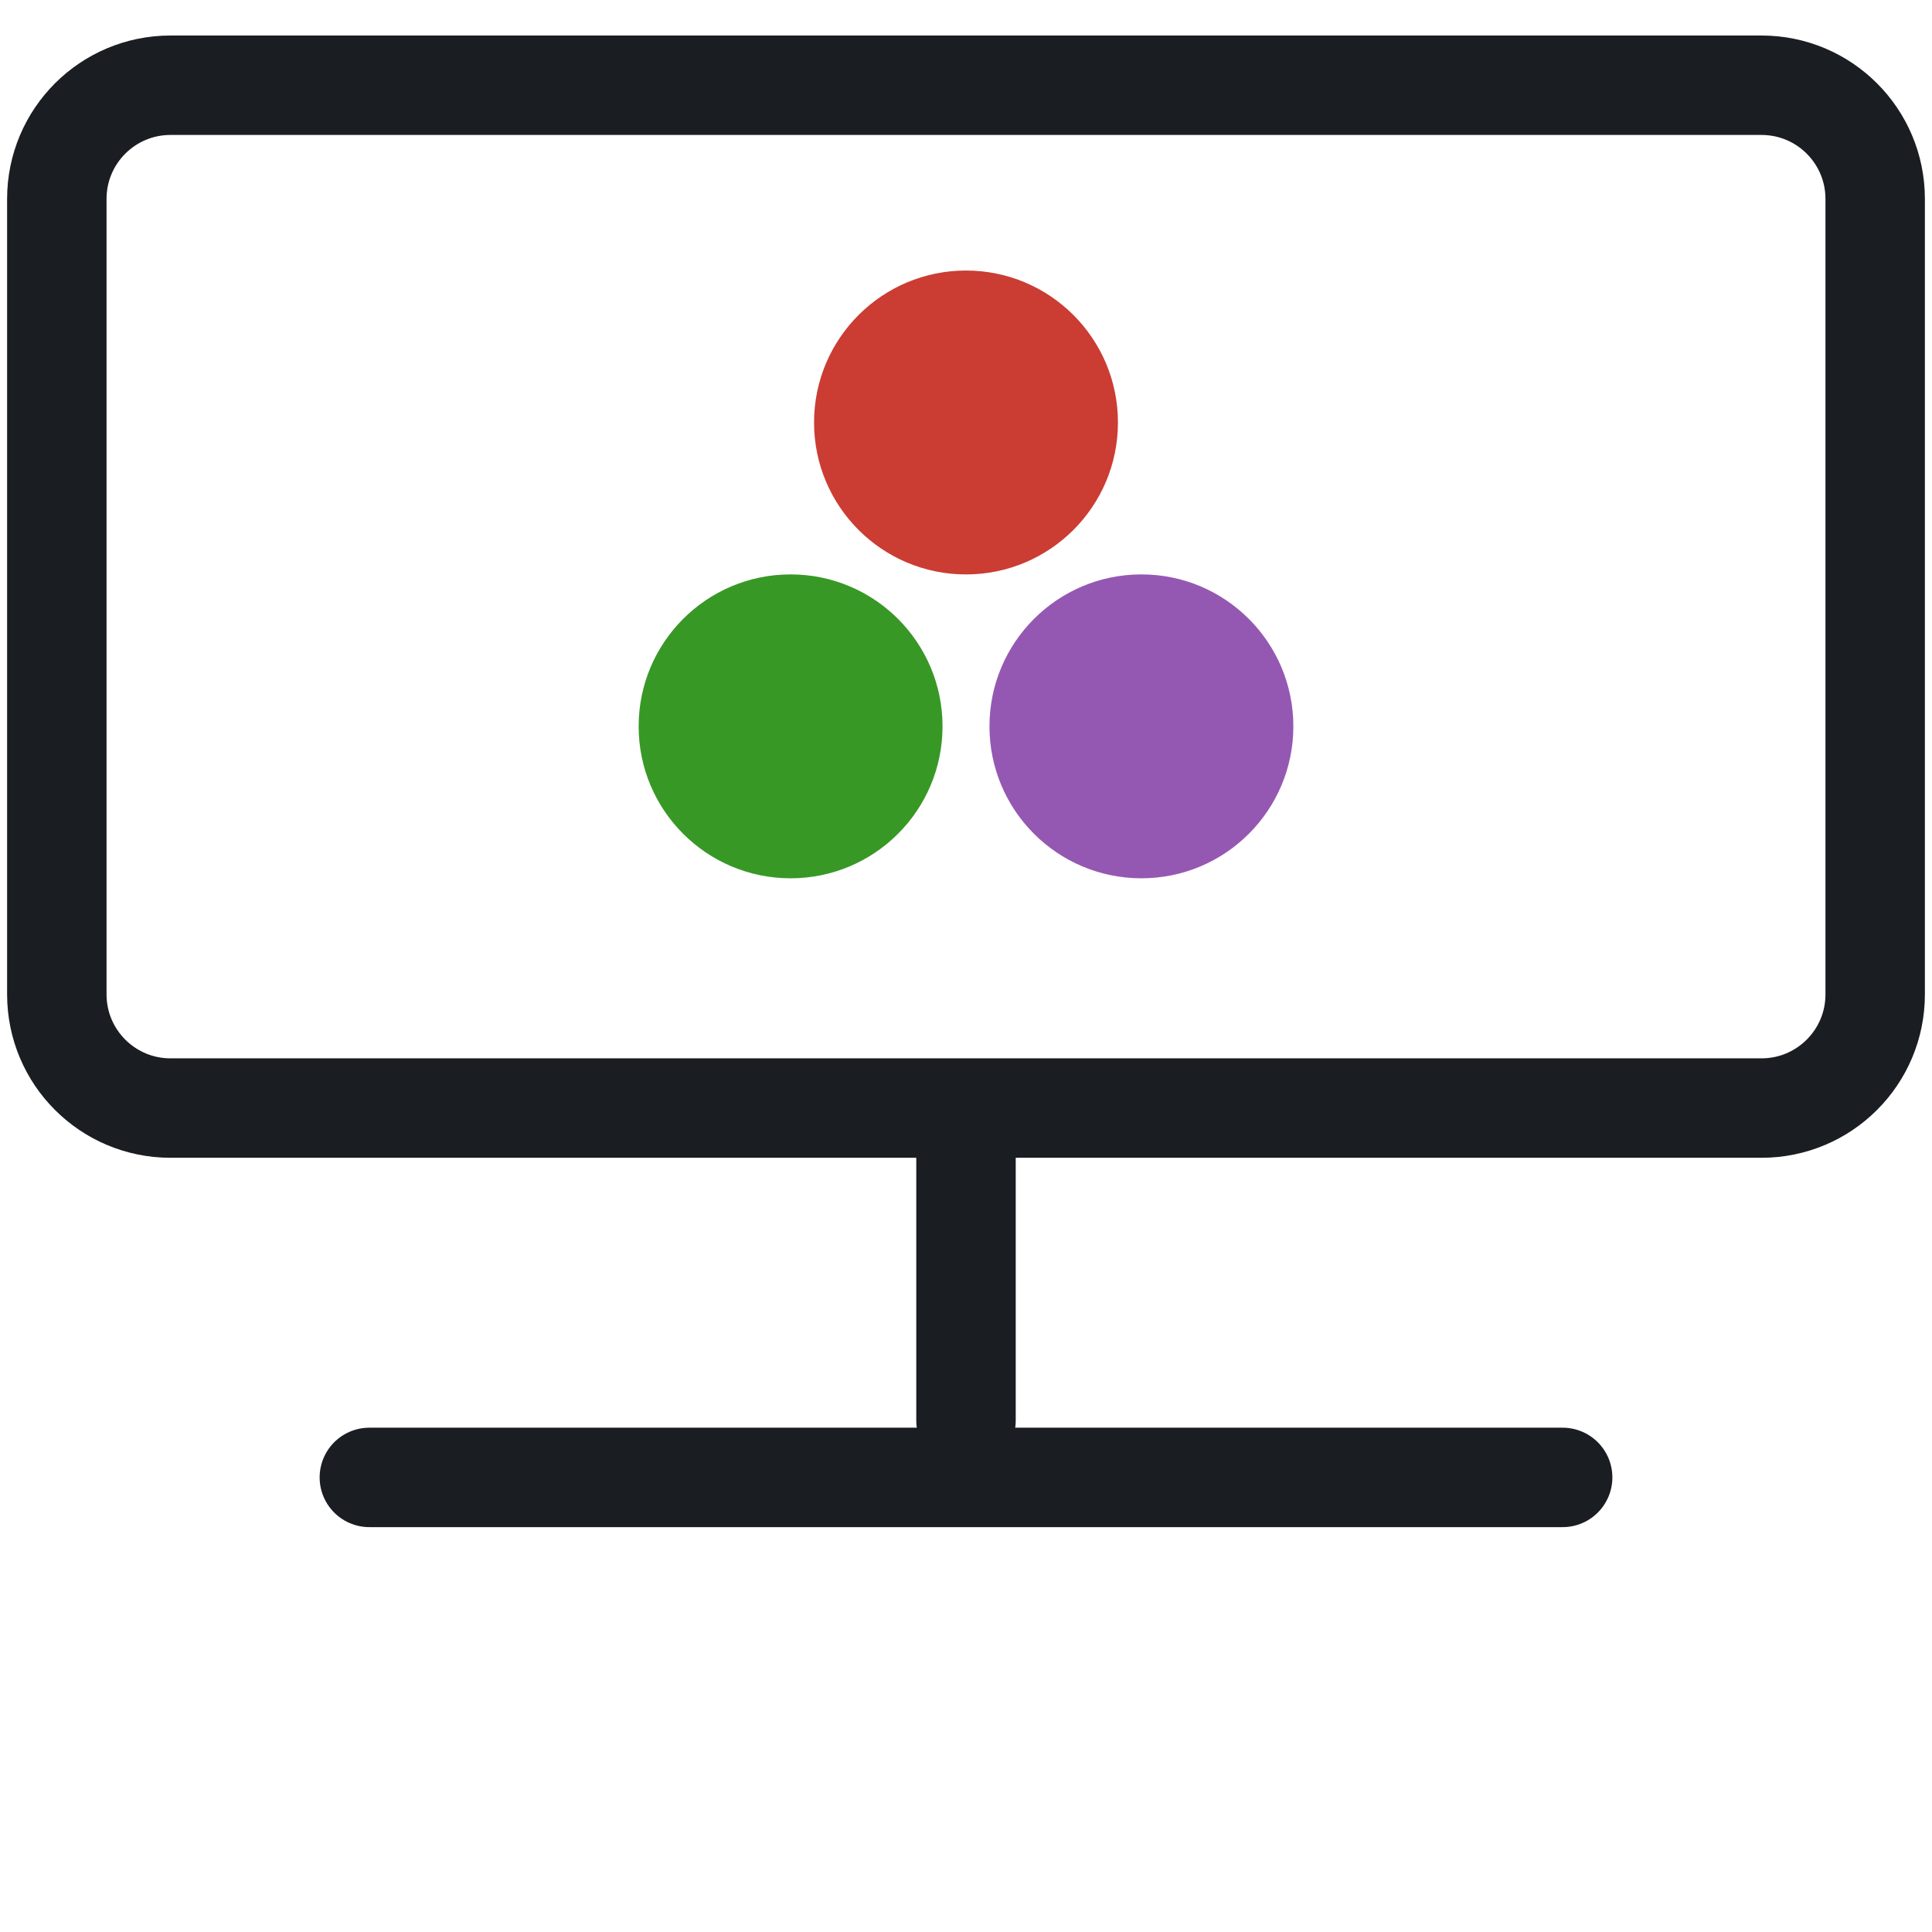
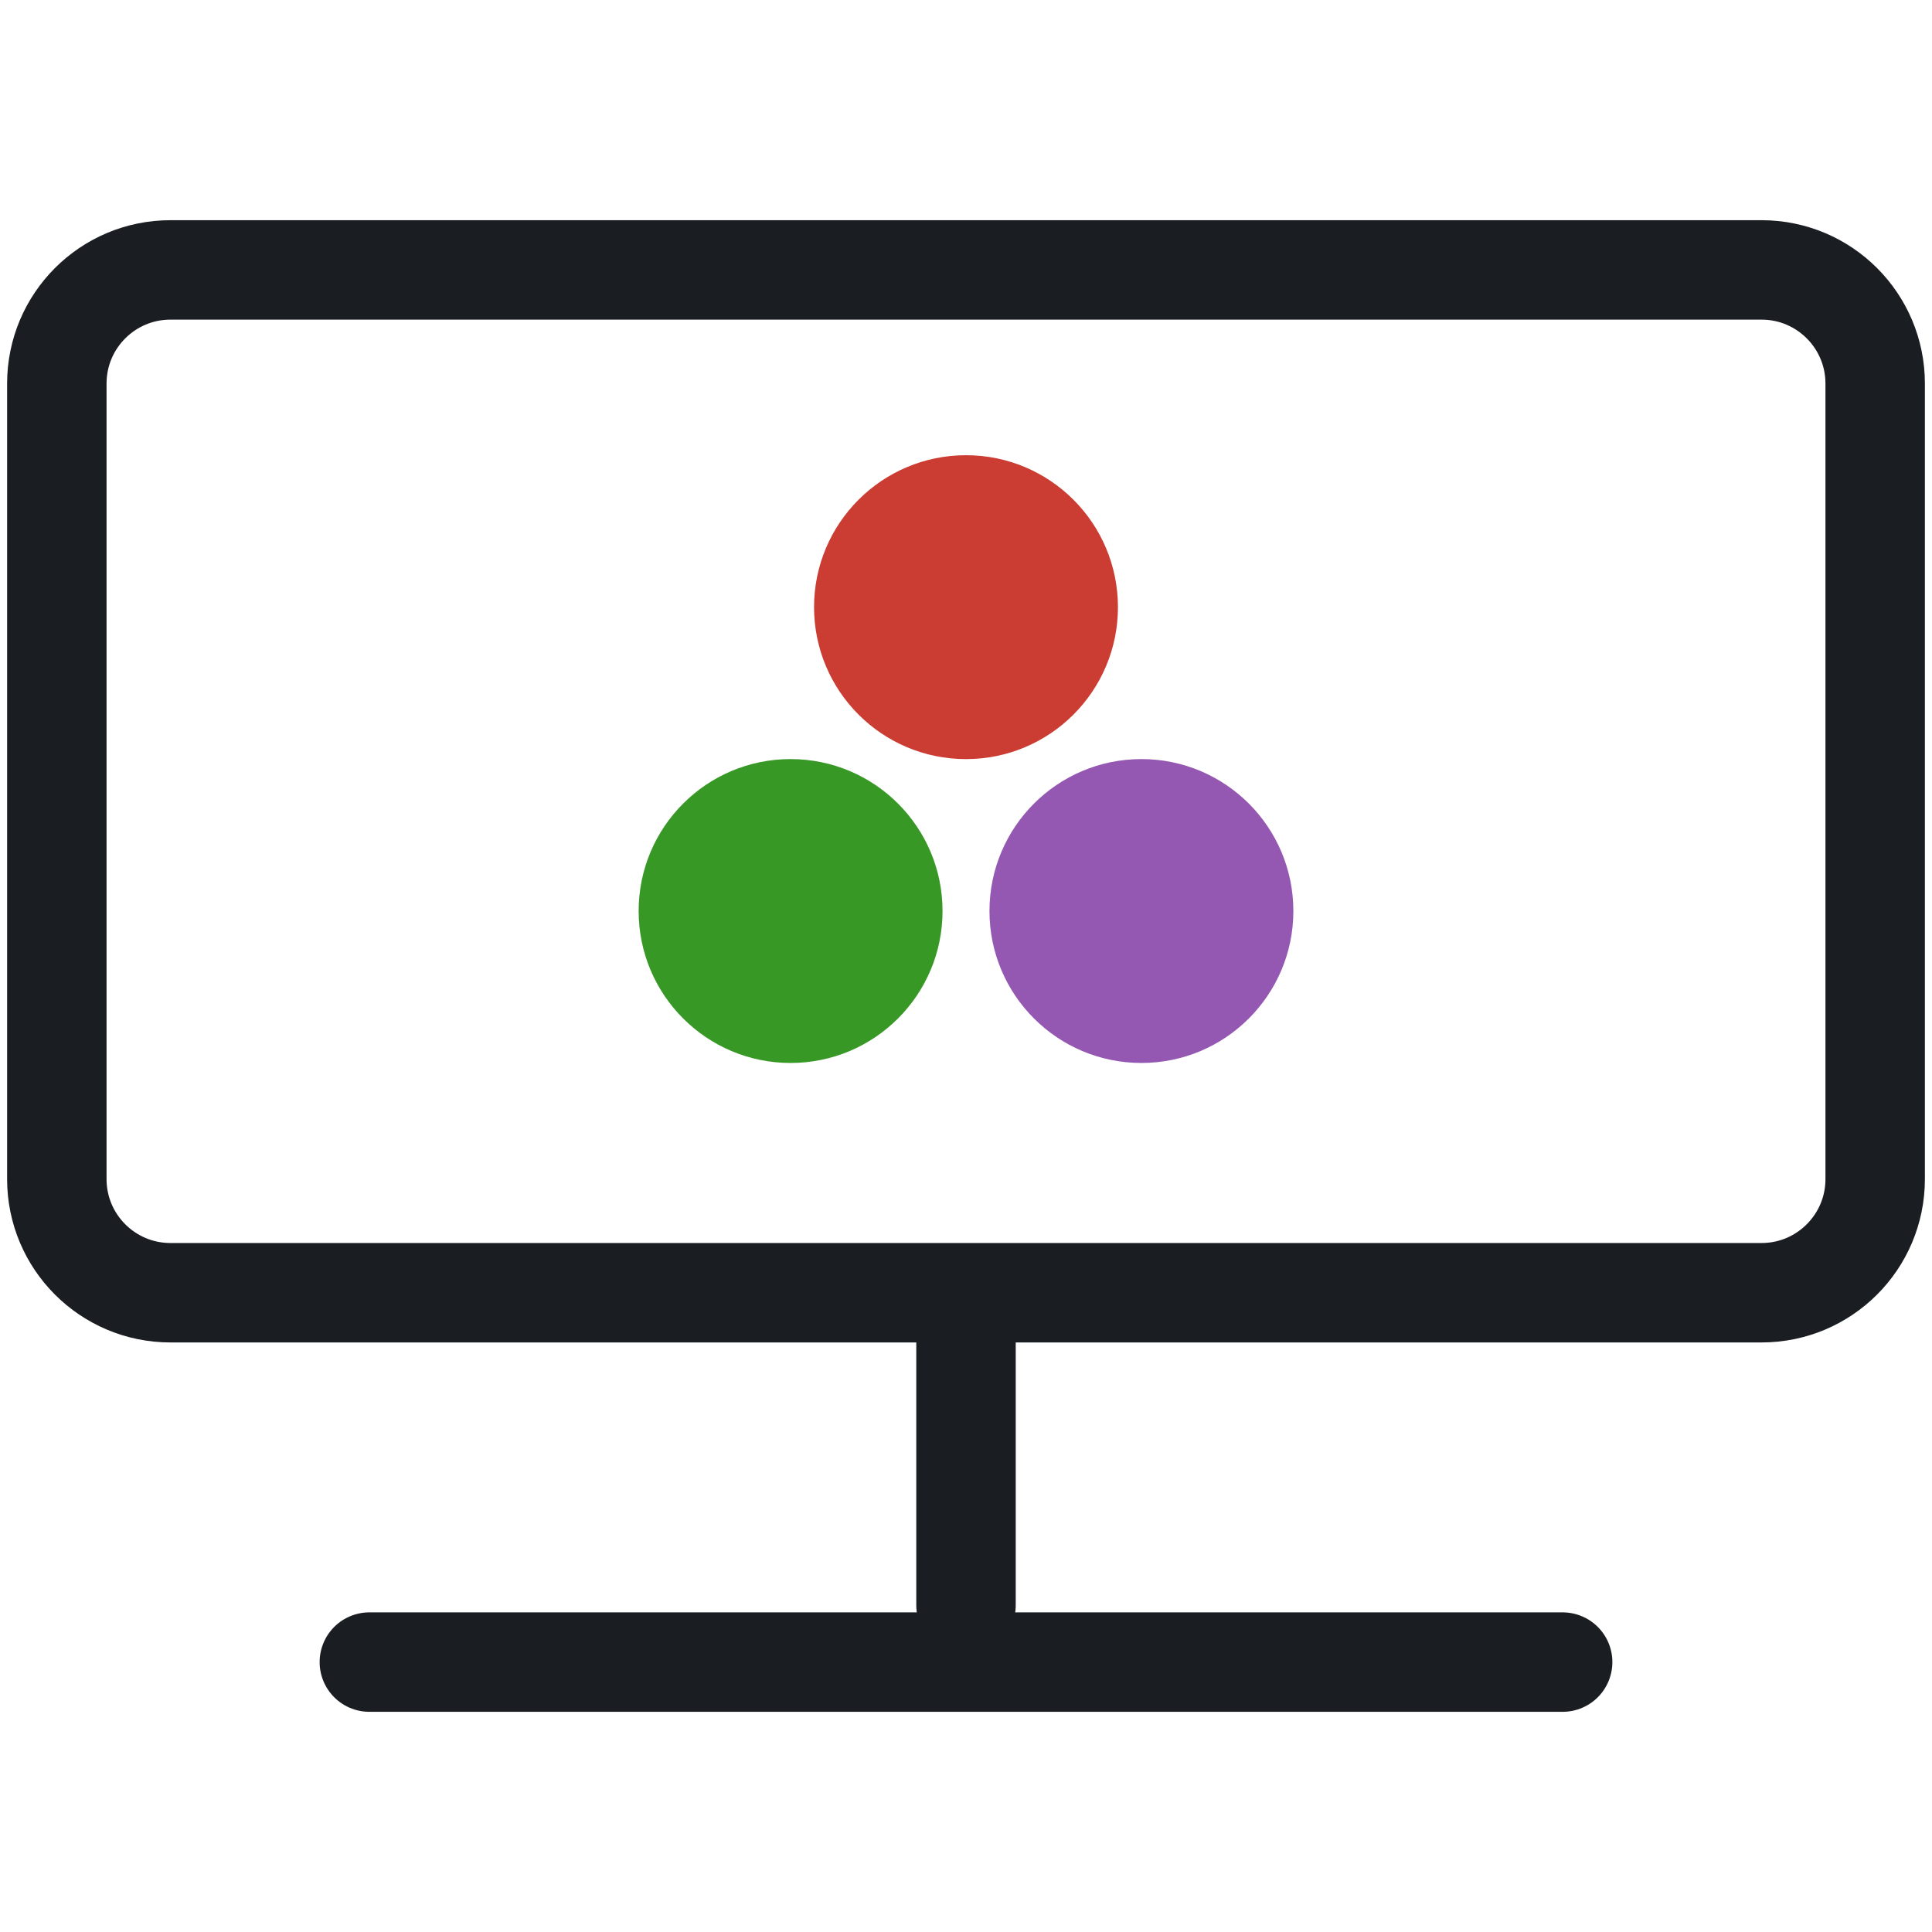
- <svg xmlns="http://www.w3.org/2000/svg" viewBox="-34 -28 68 68" width="68" height="68">
+ <svg xmlns="http://www.w3.org/2000/svg" viewBox="-34 -34.5 68 68" width="68" height="68">
  <rect x="-32" y="-25" width="64" height="36" rx="4" fill="none" stroke="#1a1d21" stroke-width="3.5" stroke-linecap="round" stroke-linejoin="round" />
  <line x1="0" y1="12" x2="0" y2="22" fill="none" stroke="#1a1d21" stroke-width="3.5" stroke-linecap="round" />
  <line x1="-21" y1="24" x2="21" y2="24" fill="none" stroke="#1a1d21" stroke-width="3.5" stroke-linecap="round" />
  <circle cx="0" cy="-13.13" r="5.348" fill="#cb3c33" />
  <circle cx="-6.174" cy="-2.435" r="5.348" fill="#389826" />
  <circle cx="6.174" cy="-2.435" r="5.348" fill="#9558b2" />
</svg>
